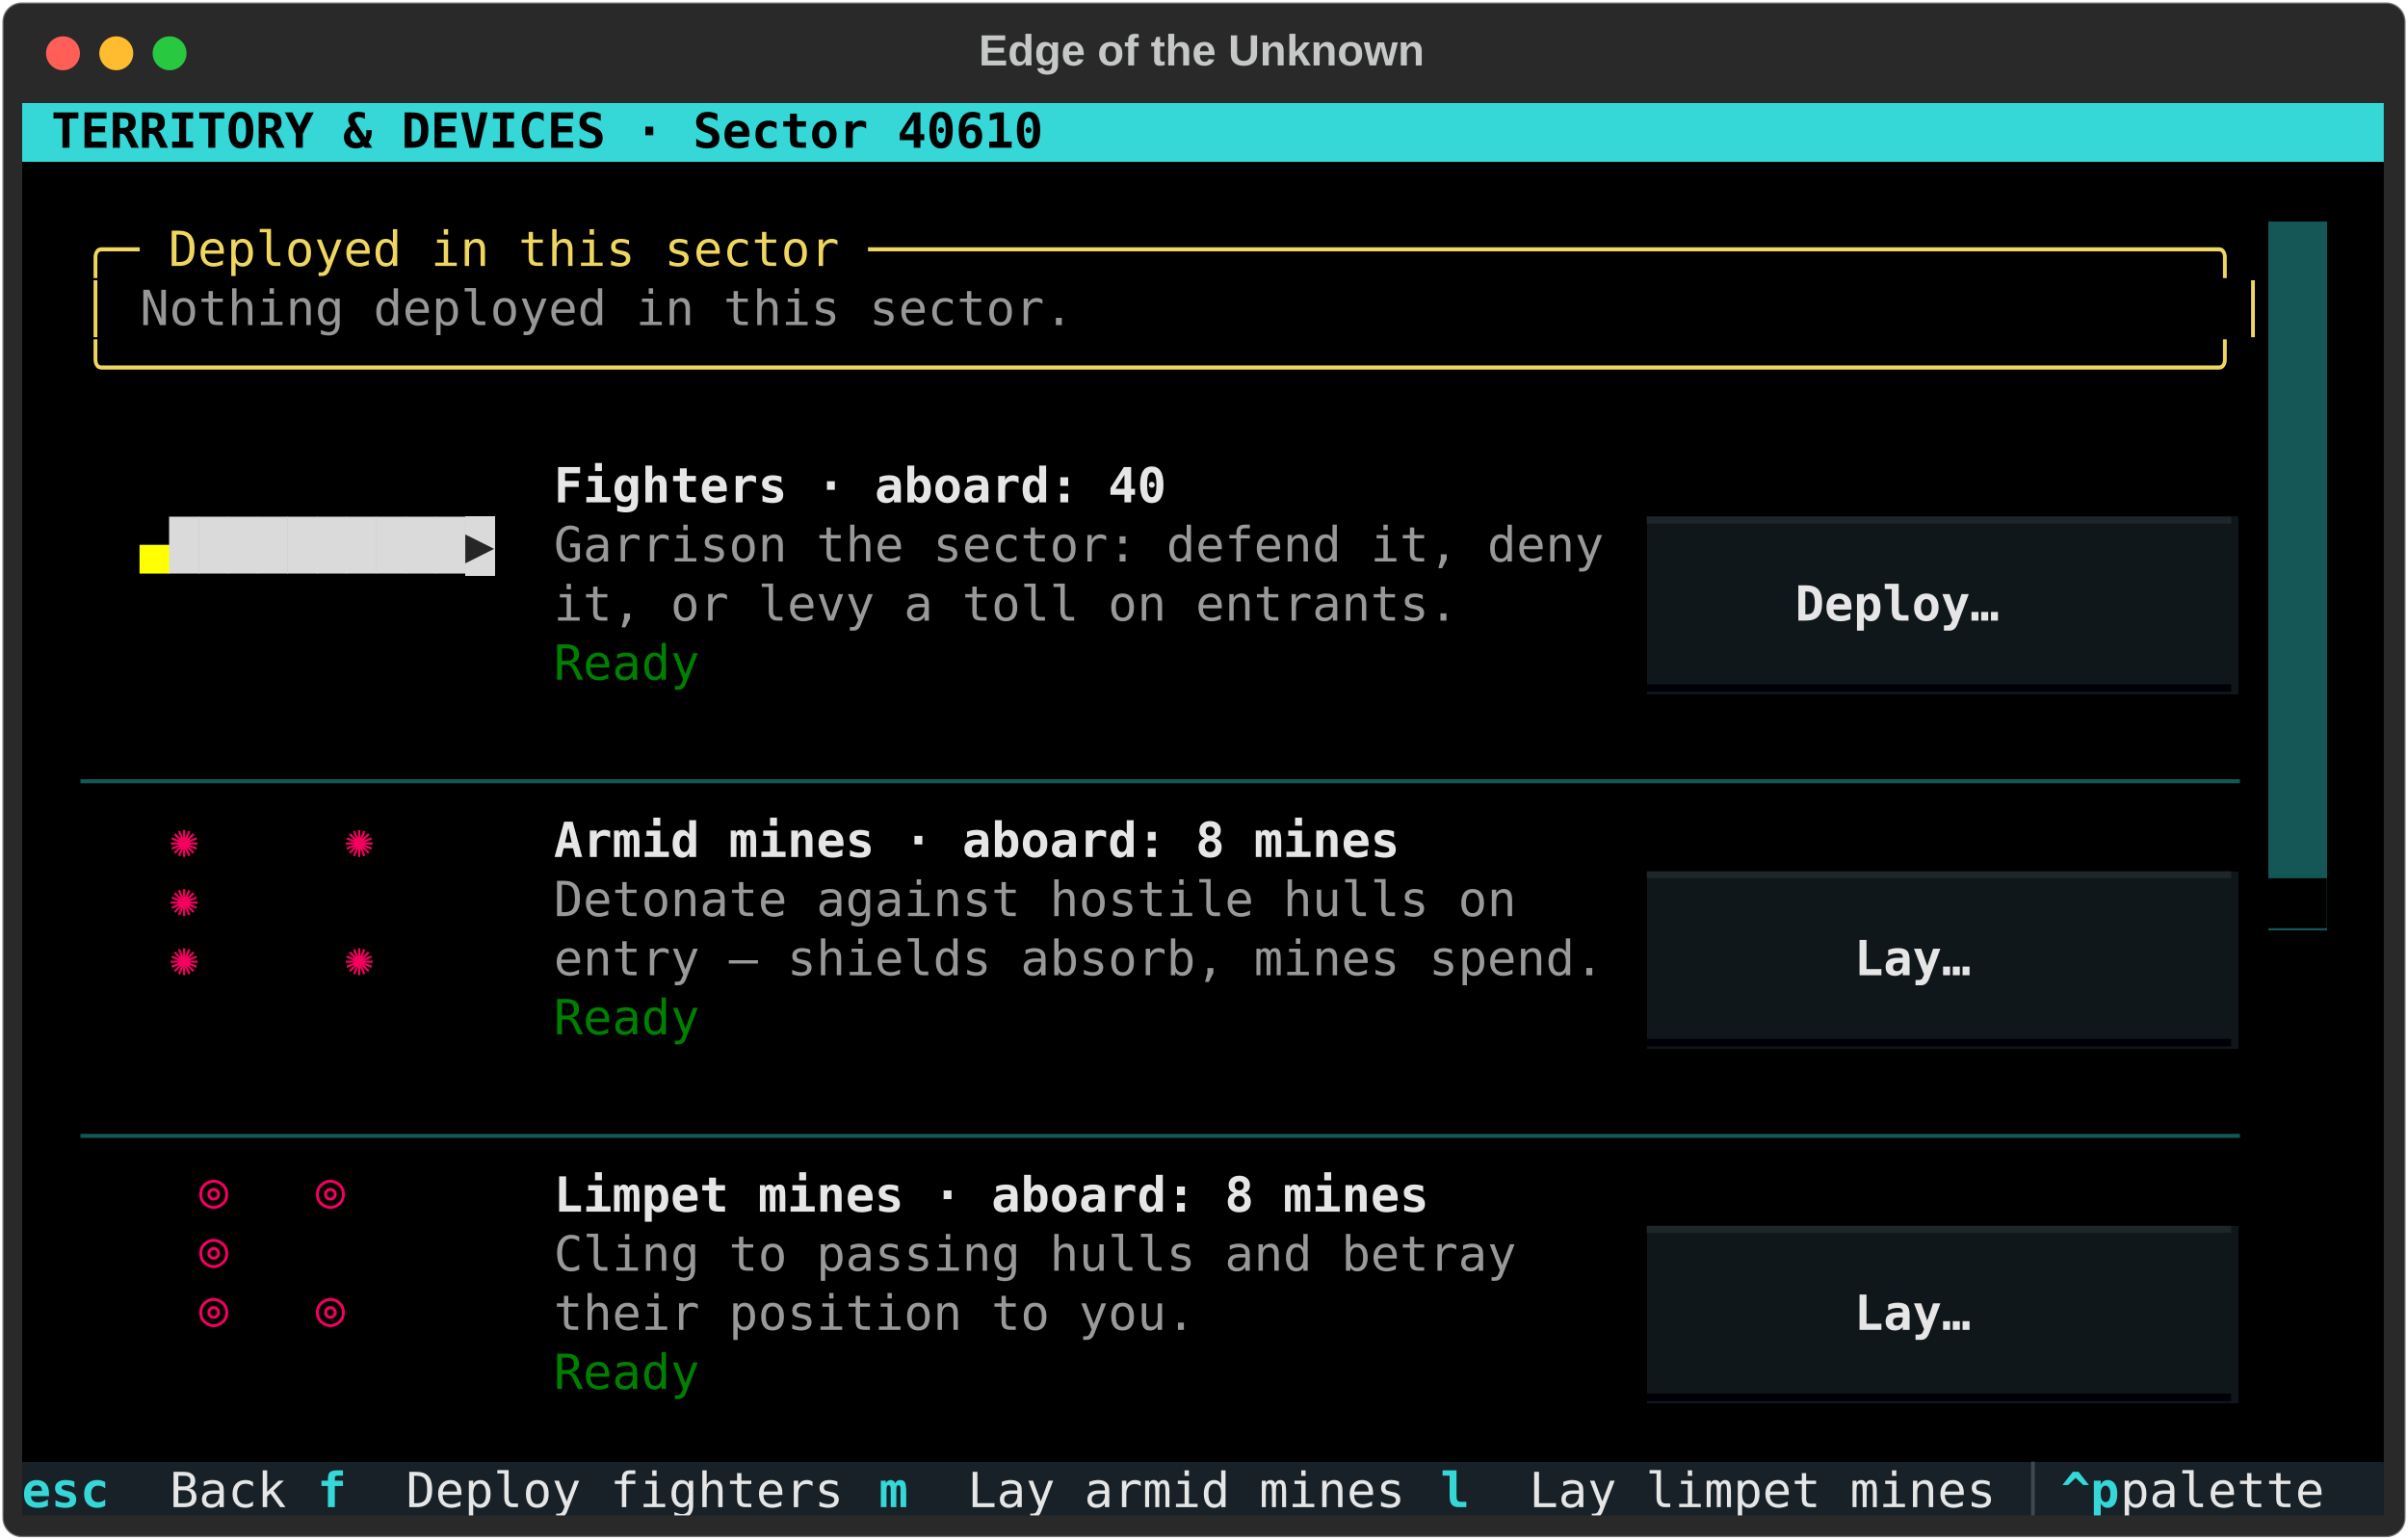
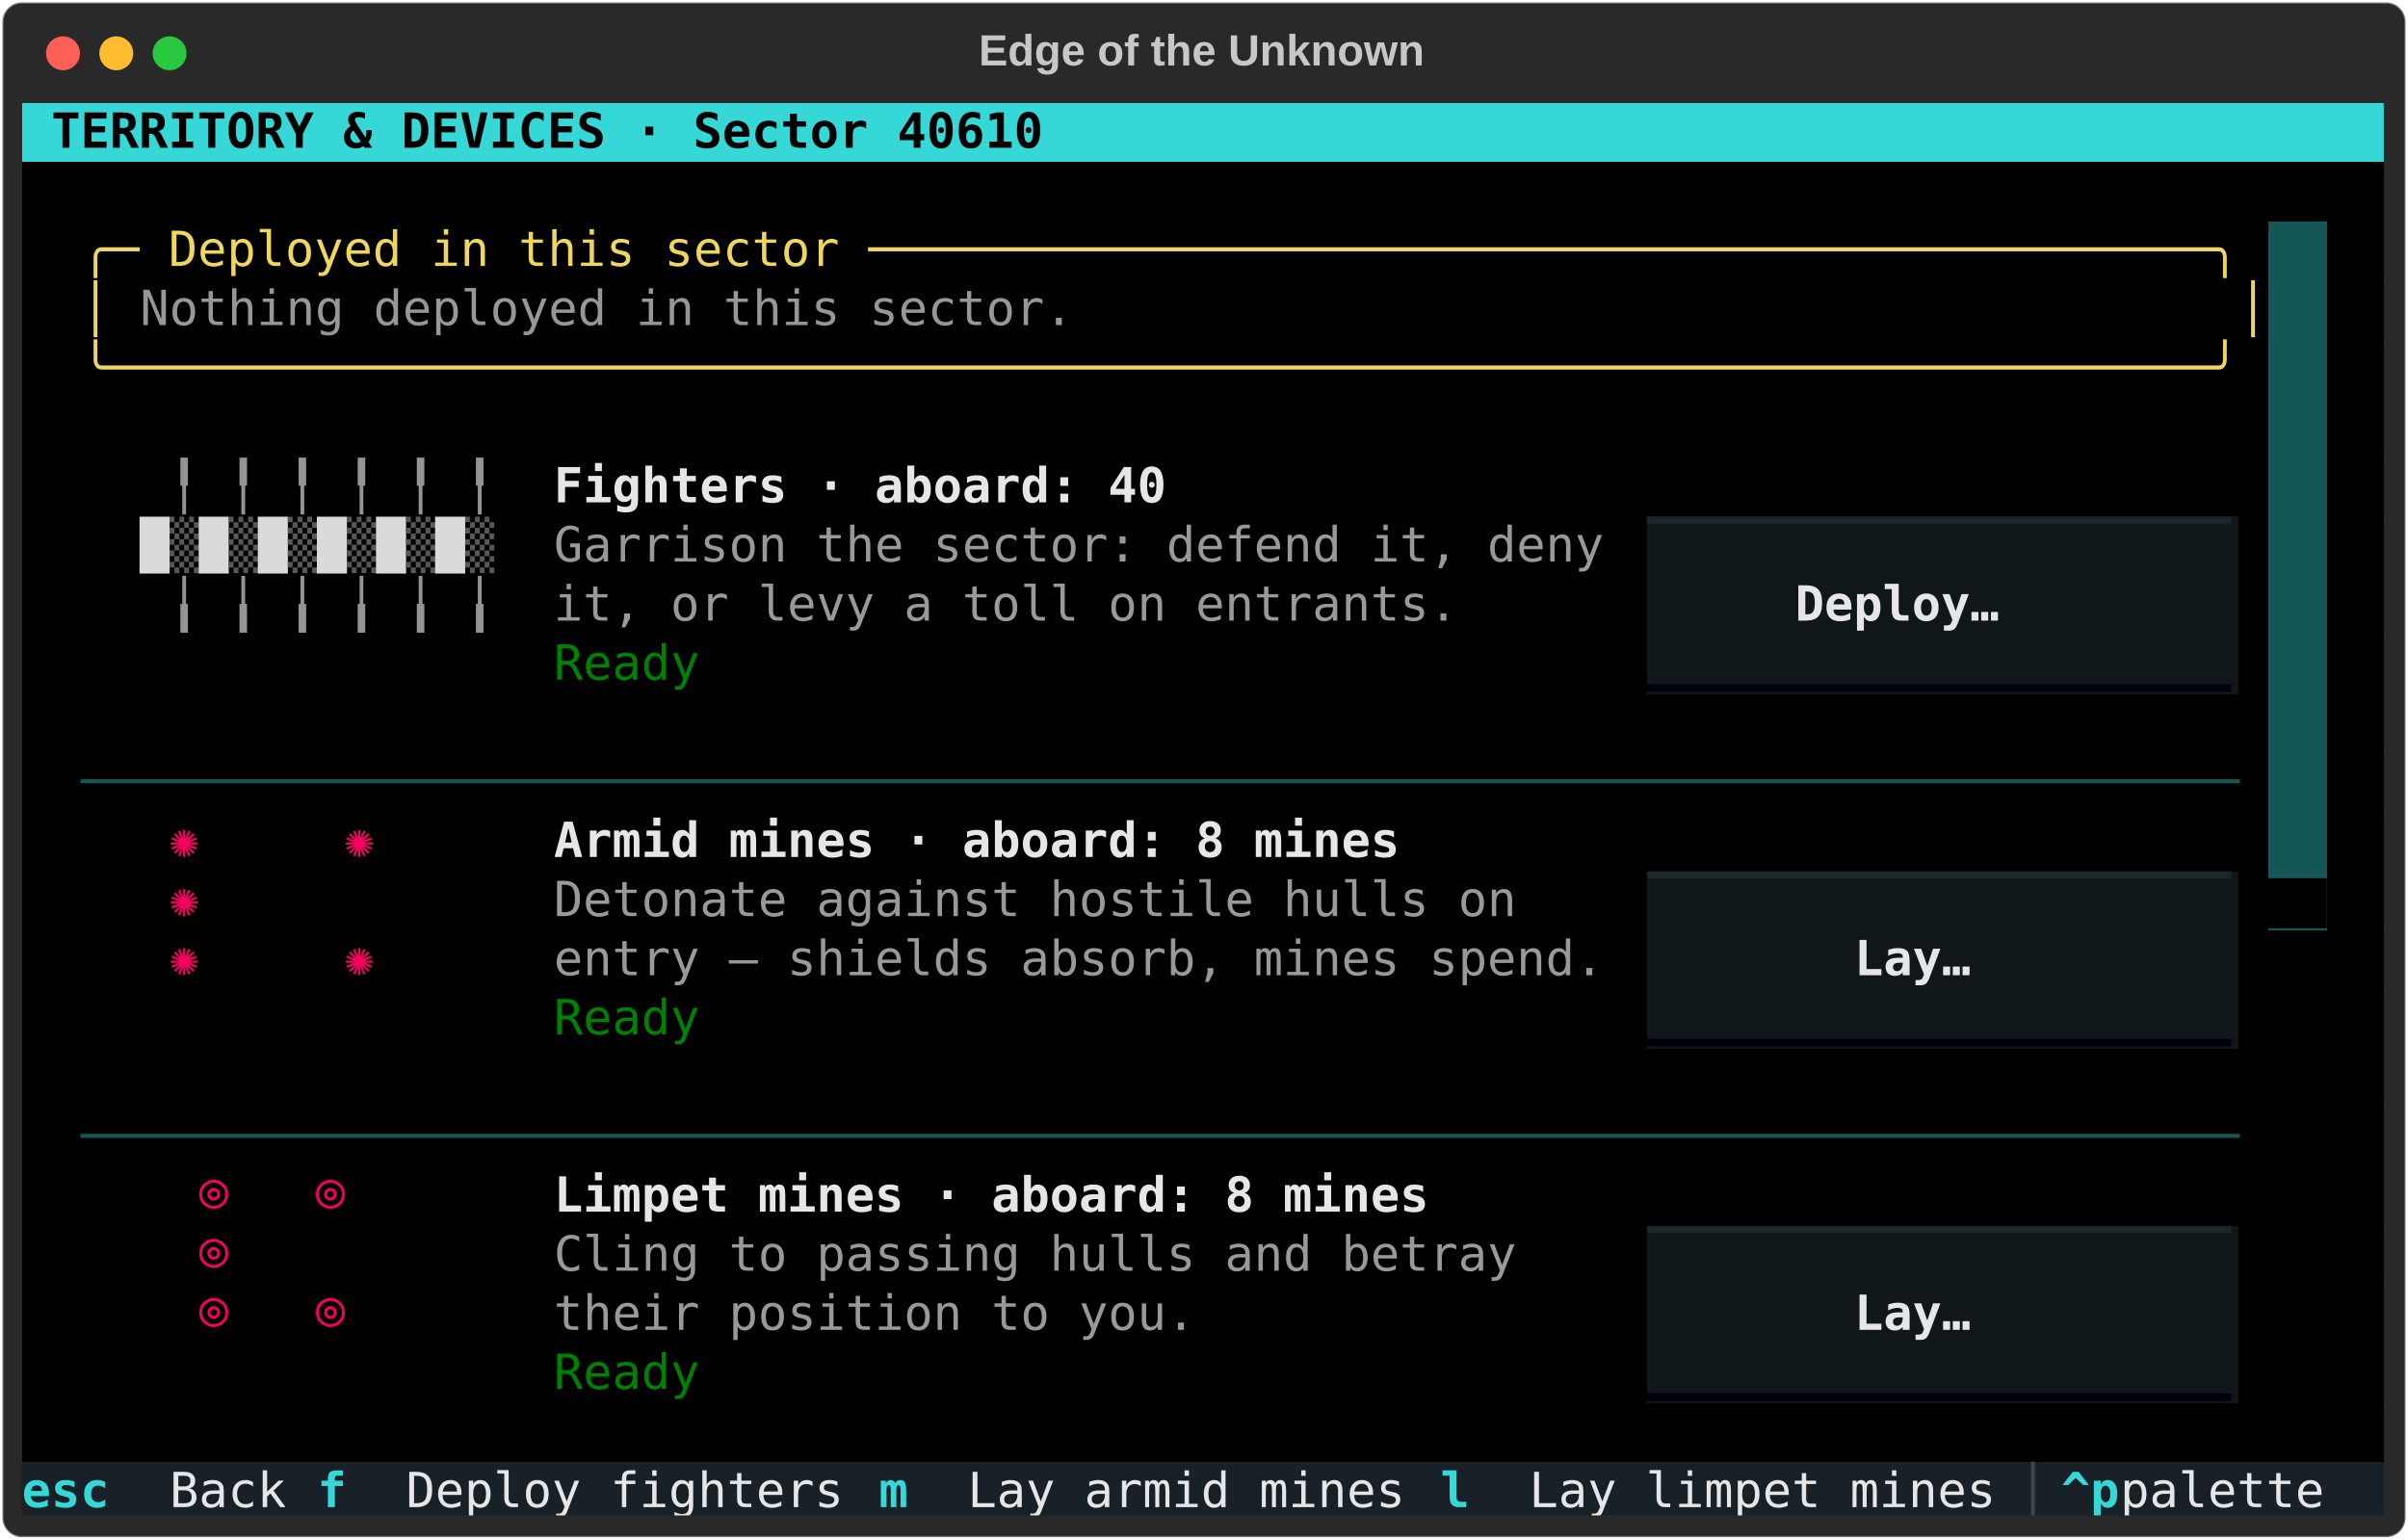
<svg xmlns="http://www.w3.org/2000/svg" class="rich-terminal" viewBox="0 0 994 635.6">
  <style>

    @font-face {
        font-family: "Fira Code";
        src: local("FiraCode-Regular"),
                url("https://cdnjs.cloudflare.com/ajax/libs/firacode/6.2.0/woff2/FiraCode-Regular.woff2") format("woff2"),
                url("https://cdnjs.cloudflare.com/ajax/libs/firacode/6.2.0/woff/FiraCode-Regular.woff") format("woff");
        font-style: normal;
        font-weight: 400;
    }
    @font-face {
        font-family: "Fira Code";
        src: local("FiraCode-Bold"),
                url("https://cdnjs.cloudflare.com/ajax/libs/firacode/6.2.0/woff2/FiraCode-Bold.woff2") format("woff2"),
                url("https://cdnjs.cloudflare.com/ajax/libs/firacode/6.2.0/woff/FiraCode-Bold.woff") format("woff");
        font-style: bold;
        font-weight: 700;
    }

    .terminal-matrix {
        font-family: Fira Code, monospace;
        font-size: 20px;
        line-height: 24.4px;
        font-variant-east-asian: full-width;
    }

    .terminal-title {
        font-size: 18px;
        font-weight: bold;
        font-family: arial;
    }

    .terminal-r1 { fill: #c5c8c6 }
.terminal-r2 { fill: #000000;font-weight: bold }
.terminal-r3 { fill: #efd75f }
.terminal-r4 { fill: #000000 }
.terminal-r5 { fill: #979797 }
.terminal-r6 { fill: #e6e6e6 }
- .terminal-r7 { fill: #e6e6e6;font-weight: bold }
- .terminal-r8 { fill: #ffff00 }
+ .terminal-r7 { fill: #949494 }
+ .terminal-r8 { fill: #e6e6e6;font-weight: bold }
.terminal-r9 { fill: #dadada }
- .terminal-r10 { fill: #262626 }
+ .terminal-r10 { fill: #585858 }
.terminal-r11 { fill: #999999 }
.terminal-r12 { fill: #1f262a }
.terminal-r13 { fill: #008000 }
.terminal-r14 { fill: #000008 }
.terminal-r15 { fill: #155656 }
.terminal-r16 { fill: #f4005f }
.terminal-r17 { fill: #35d7d7;font-weight: bold }
.terminal-r18 { fill: #40484d }
    </style>
  <defs>
    <clipPath id="terminal-clip-terminal">
      <rect x="0" y="0" width="975.0" height="584.6" />
    </clipPath>
    <clipPath id="terminal-line-0">
      <rect x="0" y="1.5" width="976" height="24.65" />
    </clipPath>
    <clipPath id="terminal-line-1">
      <rect x="0" y="25.9" width="976" height="24.65" />
    </clipPath>
    <clipPath id="terminal-line-2">
      <rect x="0" y="50.3" width="976" height="24.65" />
    </clipPath>
    <clipPath id="terminal-line-3">
      <rect x="0" y="74.7" width="976" height="24.65" />
    </clipPath>
    <clipPath id="terminal-line-4">
      <rect x="0" y="99.1" width="976" height="24.65" />
    </clipPath>
    <clipPath id="terminal-line-5">
      <rect x="0" y="123.5" width="976" height="24.65" />
    </clipPath>
    <clipPath id="terminal-line-6">
      <rect x="0" y="147.9" width="976" height="24.65" />
    </clipPath>
    <clipPath id="terminal-line-7">
      <rect x="0" y="172.3" width="976" height="24.65" />
    </clipPath>
    <clipPath id="terminal-line-8">
      <rect x="0" y="196.7" width="976" height="24.65" />
    </clipPath>
    <clipPath id="terminal-line-9">
      <rect x="0" y="221.1" width="976" height="24.65" />
    </clipPath>
    <clipPath id="terminal-line-10">
      <rect x="0" y="245.5" width="976" height="24.65" />
    </clipPath>
    <clipPath id="terminal-line-11">
      <rect x="0" y="269.9" width="976" height="24.65" />
    </clipPath>
    <clipPath id="terminal-line-12">
      <rect x="0" y="294.3" width="976" height="24.65" />
    </clipPath>
    <clipPath id="terminal-line-13">
      <rect x="0" y="318.7" width="976" height="24.65" />
    </clipPath>
    <clipPath id="terminal-line-14">
      <rect x="0" y="343.1" width="976" height="24.65" />
    </clipPath>
    <clipPath id="terminal-line-15">
      <rect x="0" y="367.5" width="976" height="24.65" />
    </clipPath>
    <clipPath id="terminal-line-16">
      <rect x="0" y="391.9" width="976" height="24.65" />
    </clipPath>
    <clipPath id="terminal-line-17">
      <rect x="0" y="416.3" width="976" height="24.65" />
    </clipPath>
    <clipPath id="terminal-line-18">
      <rect x="0" y="440.7" width="976" height="24.65" />
    </clipPath>
    <clipPath id="terminal-line-19">
      <rect x="0" y="465.1" width="976" height="24.65" />
    </clipPath>
    <clipPath id="terminal-line-20">
      <rect x="0" y="489.5" width="976" height="24.65" />
    </clipPath>
    <clipPath id="terminal-line-21">
      <rect x="0" y="513.9" width="976" height="24.65" />
    </clipPath>
    <clipPath id="terminal-line-22">
      <rect x="0" y="538.3" width="976" height="24.65" />
    </clipPath>
  </defs>
  <rect fill="#292929" stroke="rgba(255,255,255,0.35)" stroke-width="1" x="1" y="1" width="992" height="633.6" rx="8" />
  <text class="terminal-title" fill="#c5c8c6" text-anchor="middle" x="496" y="27">Edge of the Unknown</text>
  <g transform="translate(26,22)">
    <circle cx="0" cy="0" r="7" fill="#ff5f57" />
    <circle cx="22" cy="0" r="7" fill="#febc2e" />
    <circle cx="44" cy="0" r="7" fill="#28c840" />
  </g>
  <g transform="translate(9, 41)" clip-path="url(#terminal-clip-terminal)">
    <rect fill="#35d7d7" x="0" y="1.5" width="12.2" height="24.65" shape-rendering="crispEdges" />
    <rect fill="#35d7d7" x="12.2" y="1.5" width="414.8" height="24.65" shape-rendering="crispEdges" />
    <rect fill="#35d7d7" x="427" y="1.5" width="549" height="24.65" shape-rendering="crispEdges" />
    <rect fill="#000000" x="0" y="25.9" width="976" height="24.65" shape-rendering="crispEdges" />
    <rect fill="#000000" x="0" y="50.3" width="24.4" height="24.65" shape-rendering="crispEdges" />
    <rect fill="#000000" x="24.4" y="50.3" width="902.8" height="24.65" shape-rendering="crispEdges" />
    <rect fill="#155656" x="927.2" y="50.3" width="24.4" height="24.65" shape-rendering="crispEdges" />
    <rect fill="#000000" x="951.6" y="50.3" width="24.4" height="24.65" shape-rendering="crispEdges" />
    <rect fill="#000000" x="0" y="74.7" width="24.4" height="24.65" shape-rendering="crispEdges" />
    <rect fill="#000000" x="24.4" y="74.7" width="12.2" height="24.65" shape-rendering="crispEdges" />
    <rect fill="#000000" x="36.6" y="74.7" width="12.2" height="24.65" shape-rendering="crispEdges" />
    <rect fill="#000000" x="48.8" y="74.7" width="390.4" height="24.65" shape-rendering="crispEdges" />
    <rect fill="#000000" x="439.2" y="74.7" width="475.8" height="24.65" shape-rendering="crispEdges" />
    <rect fill="#000000" x="915" y="74.7" width="12.2" height="24.65" shape-rendering="crispEdges" />
    <rect fill="#155656" x="927.2" y="74.7" width="24.4" height="24.65" shape-rendering="crispEdges" />
    <rect fill="#000000" x="951.6" y="74.7" width="24.4" height="24.65" shape-rendering="crispEdges" />
    <rect fill="#000000" x="0" y="99.1" width="24.4" height="24.65" shape-rendering="crispEdges" />
    <rect fill="#000000" x="24.4" y="99.1" width="902.8" height="24.65" shape-rendering="crispEdges" />
    <rect fill="#155656" x="927.2" y="99.1" width="24.4" height="24.65" shape-rendering="crispEdges" />
    <rect fill="#000000" x="951.6" y="99.1" width="24.4" height="24.65" shape-rendering="crispEdges" />
    <rect fill="#000000" x="0" y="123.5" width="927.2" height="24.65" shape-rendering="crispEdges" />
    <rect fill="#155656" x="927.2" y="123.5" width="24.4" height="24.65" shape-rendering="crispEdges" />
    <rect fill="#000000" x="951.6" y="123.5" width="24.4" height="24.65" shape-rendering="crispEdges" />
    <rect fill="#000000" x="0" y="147.9" width="48.8" height="24.65" shape-rendering="crispEdges" />
-     <rect fill="#000000" x="48.8" y="147.9" width="146.4" height="24.65" shape-rendering="crispEdges" />
+     <rect fill="#000000" x="48.8" y="147.9" width="12.2" height="24.65" shape-rendering="crispEdges" />
+     <rect fill="#000000" x="61" y="147.9" width="12.2" height="24.65" shape-rendering="crispEdges" />
+     <rect fill="#000000" x="73.2" y="147.9" width="12.2" height="24.65" shape-rendering="crispEdges" />
+     <rect fill="#000000" x="85.4" y="147.9" width="12.2" height="24.65" shape-rendering="crispEdges" />
+     <rect fill="#000000" x="97.6" y="147.9" width="12.2" height="24.65" shape-rendering="crispEdges" />
+     <rect fill="#000000" x="109.8" y="147.9" width="12.2" height="24.65" shape-rendering="crispEdges" />
+     <rect fill="#000000" x="122" y="147.9" width="12.2" height="24.65" shape-rendering="crispEdges" />
+     <rect fill="#000000" x="134.2" y="147.9" width="12.2" height="24.65" shape-rendering="crispEdges" />
+     <rect fill="#000000" x="146.4" y="147.9" width="12.2" height="24.65" shape-rendering="crispEdges" />
+     <rect fill="#000000" x="158.6" y="147.9" width="12.2" height="24.65" shape-rendering="crispEdges" />
+     <rect fill="#000000" x="170.8" y="147.9" width="12.2" height="24.65" shape-rendering="crispEdges" />
+     <rect fill="#000000" x="183" y="147.9" width="12.2" height="24.65" shape-rendering="crispEdges" />
    <rect fill="#000000" x="195.2" y="147.9" width="24.4" height="24.65" shape-rendering="crispEdges" />
    <rect fill="#000000" x="219.6" y="147.9" width="256.2" height="24.65" shape-rendering="crispEdges" />
    <rect fill="#000000" x="475.8" y="147.9" width="451.4" height="24.65" shape-rendering="crispEdges" />
    <rect fill="#155656" x="927.2" y="147.9" width="24.4" height="24.65" shape-rendering="crispEdges" />
    <rect fill="#000000" x="951.6" y="147.9" width="24.4" height="24.65" shape-rendering="crispEdges" />
    <rect fill="#000000" x="0" y="172.3" width="48.8" height="24.65" shape-rendering="crispEdges" />
    <rect fill="#000000" x="48.8" y="172.3" width="12.2" height="24.65" shape-rendering="crispEdges" />
    <rect fill="#000000" x="61" y="172.3" width="12.2" height="24.65" shape-rendering="crispEdges" />
    <rect fill="#000000" x="73.2" y="172.3" width="12.2" height="24.65" shape-rendering="crispEdges" />
    <rect fill="#000000" x="85.4" y="172.3" width="12.2" height="24.65" shape-rendering="crispEdges" />
    <rect fill="#000000" x="97.6" y="172.3" width="12.2" height="24.65" shape-rendering="crispEdges" />
    <rect fill="#000000" x="109.8" y="172.3" width="12.2" height="24.65" shape-rendering="crispEdges" />
    <rect fill="#000000" x="122" y="172.3" width="12.2" height="24.65" shape-rendering="crispEdges" />
    <rect fill="#000000" x="134.2" y="172.3" width="12.2" height="24.65" shape-rendering="crispEdges" />
    <rect fill="#000000" x="146.4" y="172.3" width="12.2" height="24.65" shape-rendering="crispEdges" />
    <rect fill="#000000" x="158.6" y="172.3" width="12.2" height="24.65" shape-rendering="crispEdges" />
    <rect fill="#000000" x="170.8" y="172.3" width="12.2" height="24.65" shape-rendering="crispEdges" />
-     <rect fill="#dadada" x="183" y="172.3" width="12.2" height="24.65" shape-rendering="crispEdges" />
+     <rect fill="#000000" x="183" y="172.3" width="12.2" height="24.65" shape-rendering="crispEdges" />
    <rect fill="#000000" x="195.2" y="172.3" width="24.4" height="24.65" shape-rendering="crispEdges" />
    <rect fill="#000000" x="219.6" y="172.3" width="439.2" height="24.65" shape-rendering="crispEdges" />
    <rect fill="#000000" x="658.8" y="172.3" width="12.2" height="24.65" shape-rendering="crispEdges" />
    <rect fill="#10171b" x="671" y="172.3" width="244" height="24.65" shape-rendering="crispEdges" />
    <rect fill="#000000" x="915" y="172.3" width="12.2" height="24.65" shape-rendering="crispEdges" />
    <rect fill="#155656" x="927.2" y="172.3" width="24.4" height="24.65" shape-rendering="crispEdges" />
    <rect fill="#000000" x="951.6" y="172.3" width="24.4" height="24.65" shape-rendering="crispEdges" />
    <rect fill="#000000" x="0" y="196.7" width="48.8" height="24.65" shape-rendering="crispEdges" />
-     <rect fill="#000000" x="48.8" y="196.7" width="146.4" height="24.65" shape-rendering="crispEdges" />
+     <rect fill="#000000" x="48.8" y="196.7" width="12.2" height="24.65" shape-rendering="crispEdges" />
+     <rect fill="#000000" x="61" y="196.7" width="12.2" height="24.65" shape-rendering="crispEdges" />
+     <rect fill="#000000" x="73.2" y="196.7" width="12.2" height="24.65" shape-rendering="crispEdges" />
+     <rect fill="#000000" x="85.4" y="196.7" width="12.2" height="24.65" shape-rendering="crispEdges" />
+     <rect fill="#000000" x="97.6" y="196.7" width="12.2" height="24.65" shape-rendering="crispEdges" />
+     <rect fill="#000000" x="109.8" y="196.7" width="12.2" height="24.65" shape-rendering="crispEdges" />
+     <rect fill="#000000" x="122" y="196.7" width="12.2" height="24.65" shape-rendering="crispEdges" />
+     <rect fill="#000000" x="134.2" y="196.7" width="12.2" height="24.65" shape-rendering="crispEdges" />
+     <rect fill="#000000" x="146.4" y="196.7" width="12.2" height="24.65" shape-rendering="crispEdges" />
+     <rect fill="#000000" x="158.6" y="196.7" width="12.2" height="24.65" shape-rendering="crispEdges" />
+     <rect fill="#000000" x="170.8" y="196.7" width="12.2" height="24.65" shape-rendering="crispEdges" />
+     <rect fill="#000000" x="183" y="196.7" width="12.2" height="24.65" shape-rendering="crispEdges" />
    <rect fill="#000000" x="195.2" y="196.7" width="24.4" height="24.65" shape-rendering="crispEdges" />
    <rect fill="#000000" x="219.6" y="196.7" width="378.2" height="24.65" shape-rendering="crispEdges" />
    <rect fill="#000000" x="597.8" y="196.7" width="73.2" height="24.65" shape-rendering="crispEdges" />
    <rect fill="#10171b" x="671" y="196.7" width="61" height="24.65" shape-rendering="crispEdges" />
    <rect fill="#10171b" x="732" y="196.7" width="109.8" height="24.65" shape-rendering="crispEdges" />
    <rect fill="#10171b" x="841.8" y="196.7" width="73.2" height="24.65" shape-rendering="crispEdges" />
    <rect fill="#000000" x="915" y="196.7" width="12.2" height="24.65" shape-rendering="crispEdges" />
    <rect fill="#155656" x="927.2" y="196.7" width="24.4" height="24.65" shape-rendering="crispEdges" />
    <rect fill="#000000" x="951.6" y="196.7" width="24.4" height="24.65" shape-rendering="crispEdges" />
    <rect fill="#000000" x="0" y="221.1" width="219.6" height="24.65" shape-rendering="crispEdges" />
    <rect fill="#000000" x="219.6" y="221.1" width="61" height="24.65" shape-rendering="crispEdges" />
    <rect fill="#000000" x="280.6" y="221.1" width="390.4" height="24.65" shape-rendering="crispEdges" />
    <rect fill="#10171b" x="671" y="221.1" width="244" height="24.65" shape-rendering="crispEdges" />
    <rect fill="#000000" x="915" y="221.1" width="12.2" height="24.65" shape-rendering="crispEdges" />
    <rect fill="#155656" x="927.2" y="221.1" width="24.4" height="24.65" shape-rendering="crispEdges" />
    <rect fill="#000000" x="951.6" y="221.1" width="24.4" height="24.65" shape-rendering="crispEdges" />
    <rect fill="#000000" x="0" y="245.5" width="927.2" height="24.65" shape-rendering="crispEdges" />
    <rect fill="#155656" x="927.2" y="245.5" width="24.4" height="24.65" shape-rendering="crispEdges" />
    <rect fill="#000000" x="951.6" y="245.5" width="24.4" height="24.65" shape-rendering="crispEdges" />
    <rect fill="#000000" x="0" y="269.9" width="24.4" height="24.65" shape-rendering="crispEdges" />
    <rect fill="#000000" x="24.4" y="269.9" width="902.8" height="24.65" shape-rendering="crispEdges" />
    <rect fill="#155656" x="927.2" y="269.9" width="24.4" height="24.65" shape-rendering="crispEdges" />
    <rect fill="#000000" x="951.6" y="269.9" width="24.4" height="24.65" shape-rendering="crispEdges" />
    <rect fill="#000000" x="0" y="294.3" width="61" height="24.65" shape-rendering="crispEdges" />
    <rect fill="#000000" x="61" y="294.3" width="109.8" height="24.65" shape-rendering="crispEdges" />
    <rect fill="#000000" x="170.8" y="294.3" width="48.8" height="24.65" shape-rendering="crispEdges" />
    <rect fill="#000000" x="219.6" y="294.3" width="353.8" height="24.65" shape-rendering="crispEdges" />
    <rect fill="#000000" x="573.4" y="294.3" width="353.8" height="24.65" shape-rendering="crispEdges" />
    <rect fill="#155656" x="927.2" y="294.3" width="24.4" height="24.65" shape-rendering="crispEdges" />
    <rect fill="#000000" x="951.6" y="294.3" width="24.4" height="24.65" shape-rendering="crispEdges" />
    <rect fill="#000000" x="0" y="318.7" width="61" height="24.65" shape-rendering="crispEdges" />
    <rect fill="#000000" x="61" y="318.7" width="109.8" height="24.65" shape-rendering="crispEdges" />
    <rect fill="#000000" x="170.8" y="318.7" width="48.8" height="24.65" shape-rendering="crispEdges" />
    <rect fill="#000000" x="219.6" y="318.7" width="402.6" height="24.65" shape-rendering="crispEdges" />
    <rect fill="#000000" x="622.2" y="318.7" width="48.8" height="24.65" shape-rendering="crispEdges" />
    <rect fill="#10171b" x="671" y="318.7" width="244" height="24.65" shape-rendering="crispEdges" />
    <rect fill="#000000" x="915" y="318.7" width="12.2" height="24.65" shape-rendering="crispEdges" />
    <rect fill="#155656" x="927.2" y="318.7" width="24.4" height="24.65" shape-rendering="crispEdges" />
    <rect fill="#000000" x="951.6" y="318.7" width="24.4" height="24.65" shape-rendering="crispEdges" />
    <rect fill="#000000" x="0" y="343.1" width="61" height="24.65" shape-rendering="crispEdges" />
    <rect fill="#000000" x="61" y="343.1" width="109.8" height="24.65" shape-rendering="crispEdges" />
    <rect fill="#000000" x="170.8" y="343.1" width="48.8" height="24.65" shape-rendering="crispEdges" />
    <rect fill="#000000" x="219.6" y="343.1" width="439.2" height="24.65" shape-rendering="crispEdges" />
    <rect fill="#000000" x="658.8" y="343.1" width="12.2" height="24.65" shape-rendering="crispEdges" />
    <rect fill="#10171b" x="671" y="343.1" width="85.4" height="24.65" shape-rendering="crispEdges" />
    <rect fill="#10171b" x="756.4" y="343.1" width="73.2" height="24.65" shape-rendering="crispEdges" />
    <rect fill="#10171b" x="829.6" y="343.1" width="85.4" height="24.65" shape-rendering="crispEdges" />
    <rect fill="#000000" x="915" y="343.1" width="12.2" height="24.65" shape-rendering="crispEdges" />
    <rect fill="#000000" x="927.2" y="343.1" width="24.4" height="24.65" shape-rendering="crispEdges" />
    <rect fill="#000000" x="951.6" y="343.1" width="24.4" height="24.65" shape-rendering="crispEdges" />
    <rect fill="#000000" x="0" y="367.5" width="219.6" height="24.65" shape-rendering="crispEdges" />
    <rect fill="#000000" x="219.6" y="367.5" width="61" height="24.65" shape-rendering="crispEdges" />
    <rect fill="#000000" x="280.6" y="367.5" width="390.4" height="24.65" shape-rendering="crispEdges" />
    <rect fill="#10171b" x="671" y="367.5" width="244" height="24.65" shape-rendering="crispEdges" />
    <rect fill="#000000" x="915" y="367.5" width="12.2" height="24.65" shape-rendering="crispEdges" />
    <rect fill="#000000" x="927.2" y="367.5" width="24.4" height="24.65" shape-rendering="crispEdges" />
    <rect fill="#000000" x="951.6" y="367.5" width="24.4" height="24.65" shape-rendering="crispEdges" />
    <rect fill="#000000" x="0" y="391.9" width="927.2" height="24.65" shape-rendering="crispEdges" />
    <rect fill="#000000" x="927.2" y="391.9" width="24.4" height="24.65" shape-rendering="crispEdges" />
    <rect fill="#000000" x="951.6" y="391.9" width="24.4" height="24.65" shape-rendering="crispEdges" />
    <rect fill="#000000" x="0" y="416.3" width="24.4" height="24.65" shape-rendering="crispEdges" />
    <rect fill="#000000" x="24.4" y="416.3" width="902.8" height="24.65" shape-rendering="crispEdges" />
    <rect fill="#000000" x="927.2" y="416.3" width="24.4" height="24.65" shape-rendering="crispEdges" />
    <rect fill="#000000" x="951.6" y="416.3" width="24.4" height="24.65" shape-rendering="crispEdges" />
    <rect fill="#000000" x="0" y="440.7" width="73.2" height="24.65" shape-rendering="crispEdges" />
    <rect fill="#000000" x="73.2" y="440.7" width="85.4" height="24.65" shape-rendering="crispEdges" />
    <rect fill="#000000" x="158.6" y="440.7" width="61" height="24.65" shape-rendering="crispEdges" />
    <rect fill="#000000" x="219.6" y="440.7" width="366" height="24.65" shape-rendering="crispEdges" />
    <rect fill="#000000" x="585.6" y="440.7" width="341.6" height="24.65" shape-rendering="crispEdges" />
    <rect fill="#000000" x="927.2" y="440.7" width="24.4" height="24.65" shape-rendering="crispEdges" />
    <rect fill="#000000" x="951.6" y="440.7" width="24.4" height="24.65" shape-rendering="crispEdges" />
    <rect fill="#000000" x="0" y="465.1" width="73.2" height="24.65" shape-rendering="crispEdges" />
    <rect fill="#000000" x="73.2" y="465.1" width="85.4" height="24.65" shape-rendering="crispEdges" />
    <rect fill="#000000" x="158.6" y="465.1" width="61" height="24.65" shape-rendering="crispEdges" />
    <rect fill="#000000" x="219.6" y="465.1" width="402.6" height="24.65" shape-rendering="crispEdges" />
    <rect fill="#000000" x="622.2" y="465.1" width="48.8" height="24.65" shape-rendering="crispEdges" />
    <rect fill="#10171b" x="671" y="465.1" width="244" height="24.65" shape-rendering="crispEdges" />
    <rect fill="#000000" x="915" y="465.1" width="12.2" height="24.65" shape-rendering="crispEdges" />
    <rect fill="#000000" x="927.2" y="465.1" width="24.4" height="24.65" shape-rendering="crispEdges" />
    <rect fill="#000000" x="951.6" y="465.1" width="24.4" height="24.65" shape-rendering="crispEdges" />
    <rect fill="#000000" x="0" y="489.5" width="73.2" height="24.65" shape-rendering="crispEdges" />
    <rect fill="#000000" x="73.2" y="489.5" width="85.4" height="24.65" shape-rendering="crispEdges" />
    <rect fill="#000000" x="158.6" y="489.5" width="61" height="24.65" shape-rendering="crispEdges" />
    <rect fill="#000000" x="219.6" y="489.5" width="268.4" height="24.65" shape-rendering="crispEdges" />
    <rect fill="#000000" x="488" y="489.5" width="183" height="24.65" shape-rendering="crispEdges" />
    <rect fill="#10171b" x="671" y="489.5" width="85.4" height="24.65" shape-rendering="crispEdges" />
    <rect fill="#10171b" x="756.4" y="489.5" width="73.2" height="24.65" shape-rendering="crispEdges" />
    <rect fill="#10171b" x="829.6" y="489.5" width="85.4" height="24.65" shape-rendering="crispEdges" />
    <rect fill="#000000" x="915" y="489.5" width="12.2" height="24.65" shape-rendering="crispEdges" />
    <rect fill="#000000" x="927.2" y="489.5" width="24.4" height="24.65" shape-rendering="crispEdges" />
    <rect fill="#000000" x="951.6" y="489.5" width="24.4" height="24.65" shape-rendering="crispEdges" />
    <rect fill="#000000" x="0" y="513.9" width="219.6" height="24.65" shape-rendering="crispEdges" />
    <rect fill="#000000" x="219.6" y="513.9" width="61" height="24.65" shape-rendering="crispEdges" />
    <rect fill="#000000" x="280.6" y="513.9" width="390.4" height="24.65" shape-rendering="crispEdges" />
    <rect fill="#10171b" x="671" y="513.9" width="244" height="24.65" shape-rendering="crispEdges" />
    <rect fill="#000000" x="915" y="513.9" width="12.2" height="24.65" shape-rendering="crispEdges" />
    <rect fill="#000000" x="927.2" y="513.9" width="24.4" height="24.65" shape-rendering="crispEdges" />
    <rect fill="#000000" x="951.6" y="513.9" width="24.4" height="24.65" shape-rendering="crispEdges" />
    <rect fill="#000000" x="0" y="538.3" width="927.2" height="24.65" shape-rendering="crispEdges" />
    <rect fill="#000000" x="927.2" y="538.3" width="24.4" height="24.65" shape-rendering="crispEdges" />
    <rect fill="#000000" x="951.6" y="538.3" width="24.4" height="24.65" shape-rendering="crispEdges" />
    <rect fill="#172127" x="0" y="562.7" width="61" height="24.65" shape-rendering="crispEdges" />
    <rect fill="#172127" x="61" y="562.7" width="61" height="24.65" shape-rendering="crispEdges" />
    <rect fill="#172127" x="122" y="562.7" width="36.6" height="24.65" shape-rendering="crispEdges" />
    <rect fill="#172127" x="158.6" y="562.7" width="195.2" height="24.65" shape-rendering="crispEdges" />
    <rect fill="#172127" x="353.8" y="562.7" width="36.6" height="24.65" shape-rendering="crispEdges" />
    <rect fill="#172127" x="390.4" y="562.7" width="195.2" height="24.65" shape-rendering="crispEdges" />
    <rect fill="#172127" x="585.6" y="562.7" width="36.6" height="24.65" shape-rendering="crispEdges" />
    <rect fill="#172127" x="622.2" y="562.7" width="207.4" height="24.65" shape-rendering="crispEdges" />
    <rect fill="#172127" x="829.6" y="562.7" width="12.2" height="24.65" shape-rendering="crispEdges" />
    <rect fill="#172127" x="841.8" y="562.7" width="24.4" height="24.65" shape-rendering="crispEdges" />
    <rect fill="#172127" x="866.2" y="562.7" width="97.6" height="24.65" shape-rendering="crispEdges" />
    <rect fill="#172127" x="963.8" y="562.7" width="12.2" height="24.65" shape-rendering="crispEdges" />
    <g class="terminal-matrix">
      <text class="terminal-r2" x="12.2" y="20" textLength="414.8" clip-path="url(#terminal-line-0)">TERRITORY &amp; DEVICES · Sector 40610</text>
      <text class="terminal-r1" x="976" y="20" textLength="12.2" clip-path="url(#terminal-line-0)">
</text>
      <text class="terminal-r1" x="976" y="44.4" textLength="12.2" clip-path="url(#terminal-line-1)">
</text>
      <text class="terminal-r3" x="24.4" y="68.8" textLength="902.8" clip-path="url(#terminal-line-2)">╭─ Deployed in this sector ──────────────────────────────────────────────╮</text>
      <text class="terminal-r1" x="976" y="68.8" textLength="12.2" clip-path="url(#terminal-line-2)">
</text>
      <text class="terminal-r3" x="24.4" y="93.2" textLength="12.2" clip-path="url(#terminal-line-3)">│</text>
      <text class="terminal-r5" x="48.8" y="93.2" textLength="390.4" clip-path="url(#terminal-line-3)">Nothing deployed in this sector.</text>
      <text class="terminal-r3" x="915" y="93.2" textLength="12.2" clip-path="url(#terminal-line-3)">│</text>
      <text class="terminal-r1" x="976" y="93.2" textLength="12.2" clip-path="url(#terminal-line-3)">
</text>
      <text class="terminal-r3" x="24.4" y="117.6" textLength="902.8" clip-path="url(#terminal-line-4)">╰────────────────────────────────────────────────────────────────────────╯</text>
      <text class="terminal-r1" x="976" y="117.6" textLength="12.2" clip-path="url(#terminal-line-4)">
</text>
      <text class="terminal-r1" x="976" y="142" textLength="12.2" clip-path="url(#terminal-line-5)">
</text>
-       <text class="terminal-r7" x="219.6" y="166.4" textLength="256.2" clip-path="url(#terminal-line-6)">Fighters · aboard: 40</text>
+       <text class="terminal-r7" x="61" y="166.4" textLength="12.2" clip-path="url(#terminal-line-6)">╿</text>
+       <text class="terminal-r7" x="85.4" y="166.4" textLength="12.2" clip-path="url(#terminal-line-6)">╿</text>
+       <text class="terminal-r7" x="109.8" y="166.4" textLength="12.2" clip-path="url(#terminal-line-6)">╿</text>
+       <text class="terminal-r7" x="134.2" y="166.4" textLength="12.2" clip-path="url(#terminal-line-6)">╿</text>
+       <text class="terminal-r7" x="158.6" y="166.4" textLength="12.2" clip-path="url(#terminal-line-6)">╿</text>
+       <text class="terminal-r7" x="183" y="166.4" textLength="12.2" clip-path="url(#terminal-line-6)">╿</text>
+       <text class="terminal-r8" x="219.6" y="166.4" textLength="256.2" clip-path="url(#terminal-line-6)">Fighters · aboard: 40</text>
      <text class="terminal-r1" x="976" y="166.4" textLength="12.2" clip-path="url(#terminal-line-6)">
</text>
-       <text class="terminal-r8" x="48.8" y="190.8" textLength="12.2" clip-path="url(#terminal-line-7)">▄</text>
-       <text class="terminal-r9" x="61" y="190.8" textLength="12.2" clip-path="url(#terminal-line-7)">█</text>
+       <text class="terminal-r9" x="48.8" y="190.8" textLength="12.2" clip-path="url(#terminal-line-7)">█</text>
+       <text class="terminal-r10" x="61" y="190.8" textLength="12.2" clip-path="url(#terminal-line-7)">▒</text>
      <text class="terminal-r9" x="73.2" y="190.8" textLength="12.2" clip-path="url(#terminal-line-7)">█</text>
-       <text class="terminal-r9" x="85.4" y="190.8" textLength="12.2" clip-path="url(#terminal-line-7)">█</text>
+       <text class="terminal-r10" x="85.4" y="190.8" textLength="12.2" clip-path="url(#terminal-line-7)">▒</text>
      <text class="terminal-r9" x="97.6" y="190.8" textLength="12.2" clip-path="url(#terminal-line-7)">█</text>
-       <text class="terminal-r9" x="109.8" y="190.8" textLength="12.2" clip-path="url(#terminal-line-7)">█</text>
+       <text class="terminal-r10" x="109.8" y="190.8" textLength="12.2" clip-path="url(#terminal-line-7)">▒</text>
      <text class="terminal-r9" x="122" y="190.8" textLength="12.2" clip-path="url(#terminal-line-7)">█</text>
-       <text class="terminal-r9" x="134.2" y="190.8" textLength="12.2" clip-path="url(#terminal-line-7)">█</text>
+       <text class="terminal-r10" x="134.2" y="190.8" textLength="12.2" clip-path="url(#terminal-line-7)">▒</text>
      <text class="terminal-r9" x="146.4" y="190.8" textLength="12.2" clip-path="url(#terminal-line-7)">█</text>
-       <text class="terminal-r9" x="158.6" y="190.8" textLength="12.2" clip-path="url(#terminal-line-7)">█</text>
+       <text class="terminal-r10" x="158.6" y="190.8" textLength="12.2" clip-path="url(#terminal-line-7)">▒</text>
      <text class="terminal-r9" x="170.8" y="190.8" textLength="12.2" clip-path="url(#terminal-line-7)">█</text>
-       <text class="terminal-r10" x="183" y="190.8" textLength="12.2" clip-path="url(#terminal-line-7)">▶</text>
+       <text class="terminal-r10" x="183" y="190.8" textLength="12.2" clip-path="url(#terminal-line-7)">▒</text>
      <text class="terminal-r11" x="219.6" y="190.8" textLength="439.2" clip-path="url(#terminal-line-7)">Garrison the sector: defend it, deny</text>
      <text class="terminal-r12" x="671" y="190.8" textLength="244" clip-path="url(#terminal-line-7)">▔▔▔▔▔▔▔▔▔▔▔▔▔▔▔▔▔▔▔▔</text>
      <text class="terminal-r1" x="976" y="190.8" textLength="12.2" clip-path="url(#terminal-line-7)">
</text>
+       <text class="terminal-r7" x="61" y="215.2" textLength="12.2" clip-path="url(#terminal-line-8)">╽</text>
+       <text class="terminal-r7" x="85.4" y="215.2" textLength="12.2" clip-path="url(#terminal-line-8)">╽</text>
+       <text class="terminal-r7" x="109.8" y="215.2" textLength="12.2" clip-path="url(#terminal-line-8)">╽</text>
+       <text class="terminal-r7" x="134.2" y="215.2" textLength="12.2" clip-path="url(#terminal-line-8)">╽</text>
+       <text class="terminal-r7" x="158.6" y="215.2" textLength="12.2" clip-path="url(#terminal-line-8)">╽</text>
+       <text class="terminal-r7" x="183" y="215.2" textLength="12.2" clip-path="url(#terminal-line-8)">╽</text>
      <text class="terminal-r11" x="219.6" y="215.2" textLength="378.2" clip-path="url(#terminal-line-8)">it, or levy a toll on entrants.</text>
-       <text class="terminal-r7" x="732" y="215.2" textLength="109.8" clip-path="url(#terminal-line-8)"> Deploy… </text>
+       <text class="terminal-r8" x="732" y="215.2" textLength="109.8" clip-path="url(#terminal-line-8)"> Deploy… </text>
      <text class="terminal-r1" x="976" y="215.2" textLength="12.2" clip-path="url(#terminal-line-8)">
</text>
      <text class="terminal-r13" x="219.6" y="239.6" textLength="61" clip-path="url(#terminal-line-9)">Ready</text>
      <text class="terminal-r14" x="671" y="239.6" textLength="244" clip-path="url(#terminal-line-9)">▁▁▁▁▁▁▁▁▁▁▁▁▁▁▁▁▁▁▁▁</text>
      <text class="terminal-r1" x="976" y="239.6" textLength="12.2" clip-path="url(#terminal-line-9)">
</text>
      <text class="terminal-r1" x="976" y="264" textLength="12.2" clip-path="url(#terminal-line-10)">
</text>
      <text class="terminal-r15" x="24.4" y="288.4" textLength="902.8" clip-path="url(#terminal-line-11)">──────────────────────────────────────────────────────────────────────────</text>
      <text class="terminal-r1" x="976" y="288.4" textLength="12.2" clip-path="url(#terminal-line-11)">
</text>
      <text class="terminal-r16" x="61" y="312.8" textLength="109.8" clip-path="url(#terminal-line-12)"> ✺     ✺ </text>
-       <text class="terminal-r7" x="219.6" y="312.8" textLength="353.8" clip-path="url(#terminal-line-12)">Armid mines · aboard: 8 mines</text>
+       <text class="terminal-r8" x="219.6" y="312.8" textLength="353.8" clip-path="url(#terminal-line-12)">Armid mines · aboard: 8 mines</text>
      <text class="terminal-r1" x="976" y="312.8" textLength="12.2" clip-path="url(#terminal-line-12)">
</text>
      <text class="terminal-r16" x="61" y="337.2" textLength="109.8" clip-path="url(#terminal-line-13)">    ✺    </text>
      <text class="terminal-r11" x="219.6" y="337.2" textLength="402.6" clip-path="url(#terminal-line-13)">Detonate against hostile hulls on</text>
      <text class="terminal-r12" x="671" y="337.2" textLength="244" clip-path="url(#terminal-line-13)">▔▔▔▔▔▔▔▔▔▔▔▔▔▔▔▔▔▔▔▔</text>
      <text class="terminal-r4" x="927.2" y="337.2" textLength="24.4" clip-path="url(#terminal-line-13)">▇▇</text>
      <text class="terminal-r1" x="976" y="337.2" textLength="12.2" clip-path="url(#terminal-line-13)">
</text>
      <text class="terminal-r16" x="61" y="361.6" textLength="109.8" clip-path="url(#terminal-line-14)"> ✺     ✺ </text>
      <text class="terminal-r11" x="219.6" y="361.6" textLength="439.2" clip-path="url(#terminal-line-14)">entry — shields absorb, mines spend.</text>
-       <text class="terminal-r7" x="756.4" y="361.6" textLength="73.2" clip-path="url(#terminal-line-14)"> Lay… </text>
+       <text class="terminal-r8" x="756.4" y="361.6" textLength="73.2" clip-path="url(#terminal-line-14)"> Lay… </text>
      <text class="terminal-r1" x="976" y="361.6" textLength="12.2" clip-path="url(#terminal-line-14)">
</text>
      <text class="terminal-r13" x="219.6" y="386" textLength="61" clip-path="url(#terminal-line-15)">Ready</text>
      <text class="terminal-r14" x="671" y="386" textLength="244" clip-path="url(#terminal-line-15)">▁▁▁▁▁▁▁▁▁▁▁▁▁▁▁▁▁▁▁▁</text>
      <text class="terminal-r1" x="976" y="386" textLength="12.2" clip-path="url(#terminal-line-15)">
</text>
      <text class="terminal-r1" x="976" y="410.4" textLength="12.2" clip-path="url(#terminal-line-16)">
</text>
      <text class="terminal-r15" x="24.4" y="434.8" textLength="902.8" clip-path="url(#terminal-line-17)">──────────────────────────────────────────────────────────────────────────</text>
      <text class="terminal-r1" x="976" y="434.8" textLength="12.2" clip-path="url(#terminal-line-17)">
</text>
      <text class="terminal-r16" x="73.2" y="459.2" textLength="85.4" clip-path="url(#terminal-line-18)"> ⌾   ⌾ </text>
-       <text class="terminal-r7" x="219.6" y="459.2" textLength="366" clip-path="url(#terminal-line-18)">Limpet mines · aboard: 8 mines</text>
+       <text class="terminal-r8" x="219.6" y="459.2" textLength="366" clip-path="url(#terminal-line-18)">Limpet mines · aboard: 8 mines</text>
      <text class="terminal-r1" x="976" y="459.2" textLength="12.2" clip-path="url(#terminal-line-18)">
</text>
      <text class="terminal-r16" x="73.2" y="483.6" textLength="85.4" clip-path="url(#terminal-line-19)">   ⌾   </text>
      <text class="terminal-r11" x="219.6" y="483.6" textLength="402.6" clip-path="url(#terminal-line-19)">Cling to passing hulls and betray</text>
      <text class="terminal-r12" x="671" y="483.6" textLength="244" clip-path="url(#terminal-line-19)">▔▔▔▔▔▔▔▔▔▔▔▔▔▔▔▔▔▔▔▔</text>
      <text class="terminal-r1" x="976" y="483.6" textLength="12.2" clip-path="url(#terminal-line-19)">
</text>
      <text class="terminal-r16" x="73.2" y="508" textLength="85.4" clip-path="url(#terminal-line-20)"> ⌾   ⌾ </text>
      <text class="terminal-r11" x="219.6" y="508" textLength="268.4" clip-path="url(#terminal-line-20)">their position to you.</text>
-       <text class="terminal-r7" x="756.4" y="508" textLength="73.2" clip-path="url(#terminal-line-20)"> Lay… </text>
+       <text class="terminal-r8" x="756.4" y="508" textLength="73.2" clip-path="url(#terminal-line-20)"> Lay… </text>
      <text class="terminal-r1" x="976" y="508" textLength="12.2" clip-path="url(#terminal-line-20)">
</text>
      <text class="terminal-r13" x="219.6" y="532.4" textLength="61" clip-path="url(#terminal-line-21)">Ready</text>
      <text class="terminal-r14" x="671" y="532.4" textLength="244" clip-path="url(#terminal-line-21)">▁▁▁▁▁▁▁▁▁▁▁▁▁▁▁▁▁▁▁▁</text>
      <text class="terminal-r1" x="976" y="532.4" textLength="12.2" clip-path="url(#terminal-line-21)">
</text>
      <text class="terminal-r1" x="976" y="556.8" textLength="12.2" clip-path="url(#terminal-line-22)">
</text>
      <text class="terminal-r17" x="0" y="581.2" textLength="61" clip-path="url(#terminal-line-23)"> esc </text>
      <text class="terminal-r6" x="61" y="581.2" textLength="61" clip-path="url(#terminal-line-23)">Back </text>
      <text class="terminal-r17" x="122" y="581.2" textLength="36.6" clip-path="url(#terminal-line-23)"> f </text>
      <text class="terminal-r6" x="158.6" y="581.2" textLength="195.2" clip-path="url(#terminal-line-23)">Deploy fighters </text>
      <text class="terminal-r17" x="353.8" y="581.2" textLength="36.6" clip-path="url(#terminal-line-23)"> m </text>
      <text class="terminal-r6" x="390.4" y="581.2" textLength="195.2" clip-path="url(#terminal-line-23)">Lay armid mines </text>
      <text class="terminal-r17" x="585.6" y="581.2" textLength="36.6" clip-path="url(#terminal-line-23)"> l </text>
      <text class="terminal-r6" x="622.2" y="581.2" textLength="207.4" clip-path="url(#terminal-line-23)">Lay limpet mines </text>
      <text class="terminal-r18" x="829.6" y="581.2" textLength="12.2" clip-path="url(#terminal-line-23)">▏</text>
      <text class="terminal-r17" x="841.8" y="581.2" textLength="24.4" clip-path="url(#terminal-line-23)">^p</text>
      <text class="terminal-r6" x="866.2" y="581.2" textLength="97.6" clip-path="url(#terminal-line-23)"> palette</text>
    </g>
  </g>
</svg>
